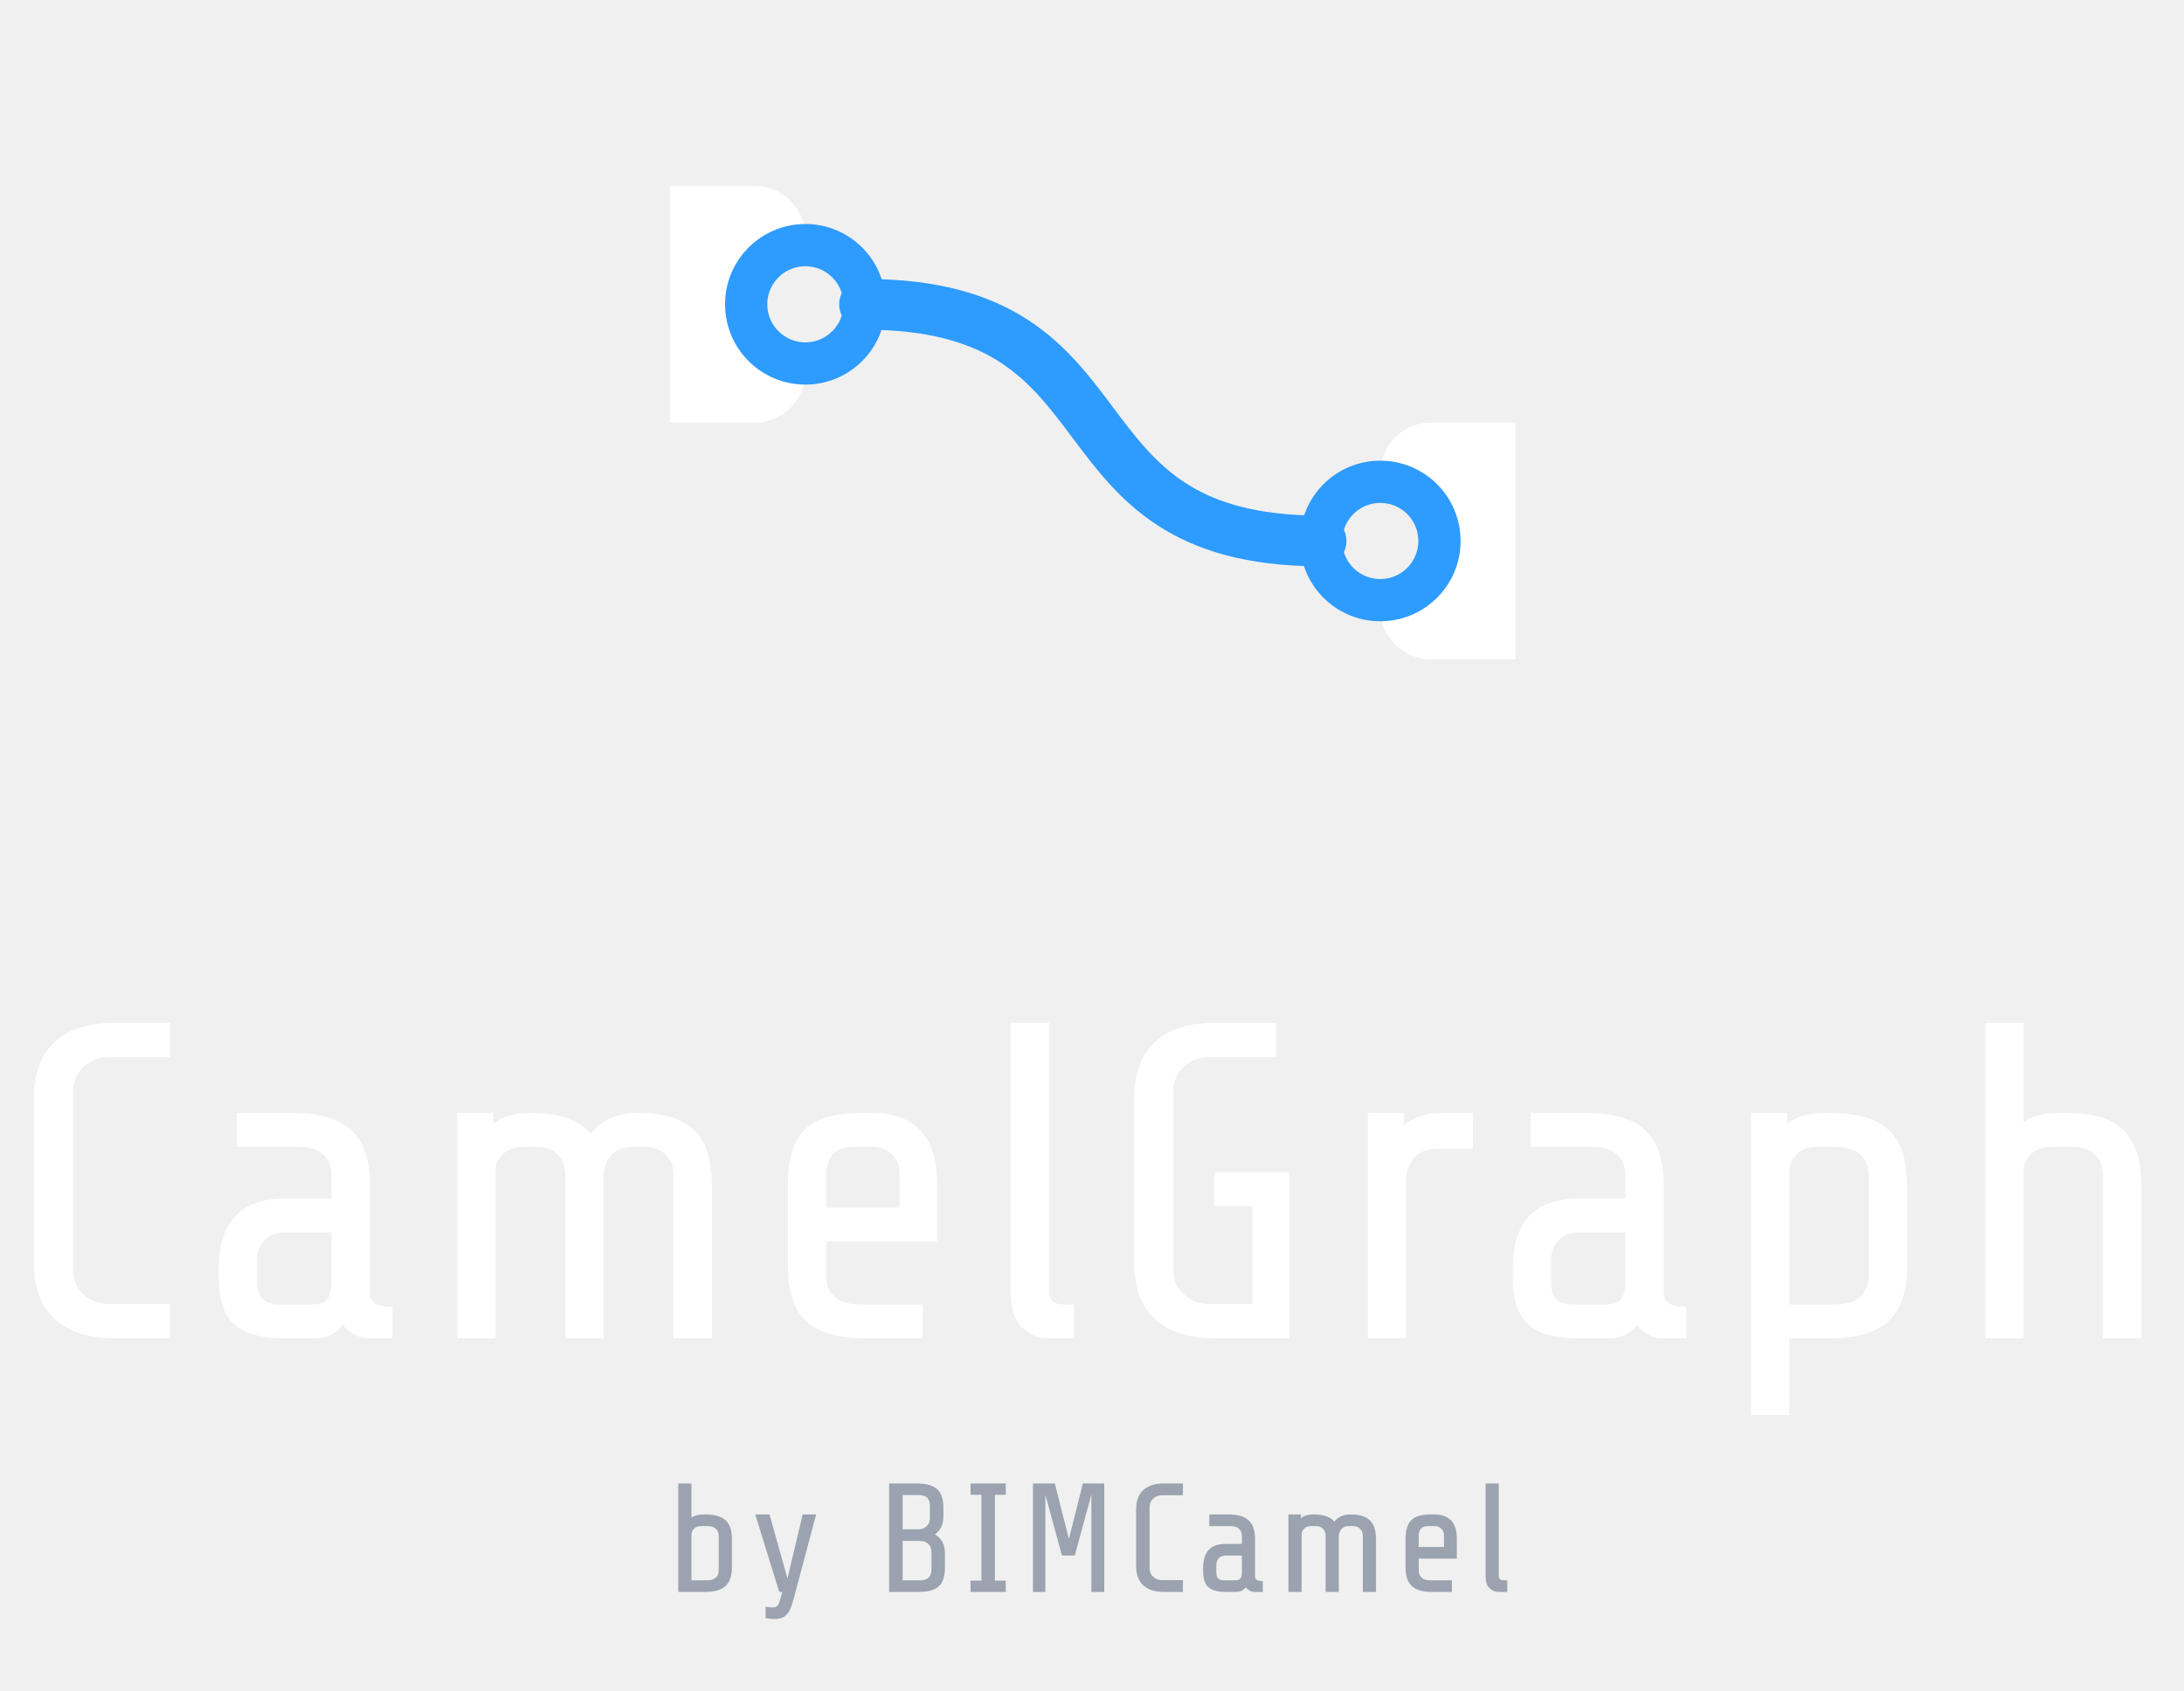
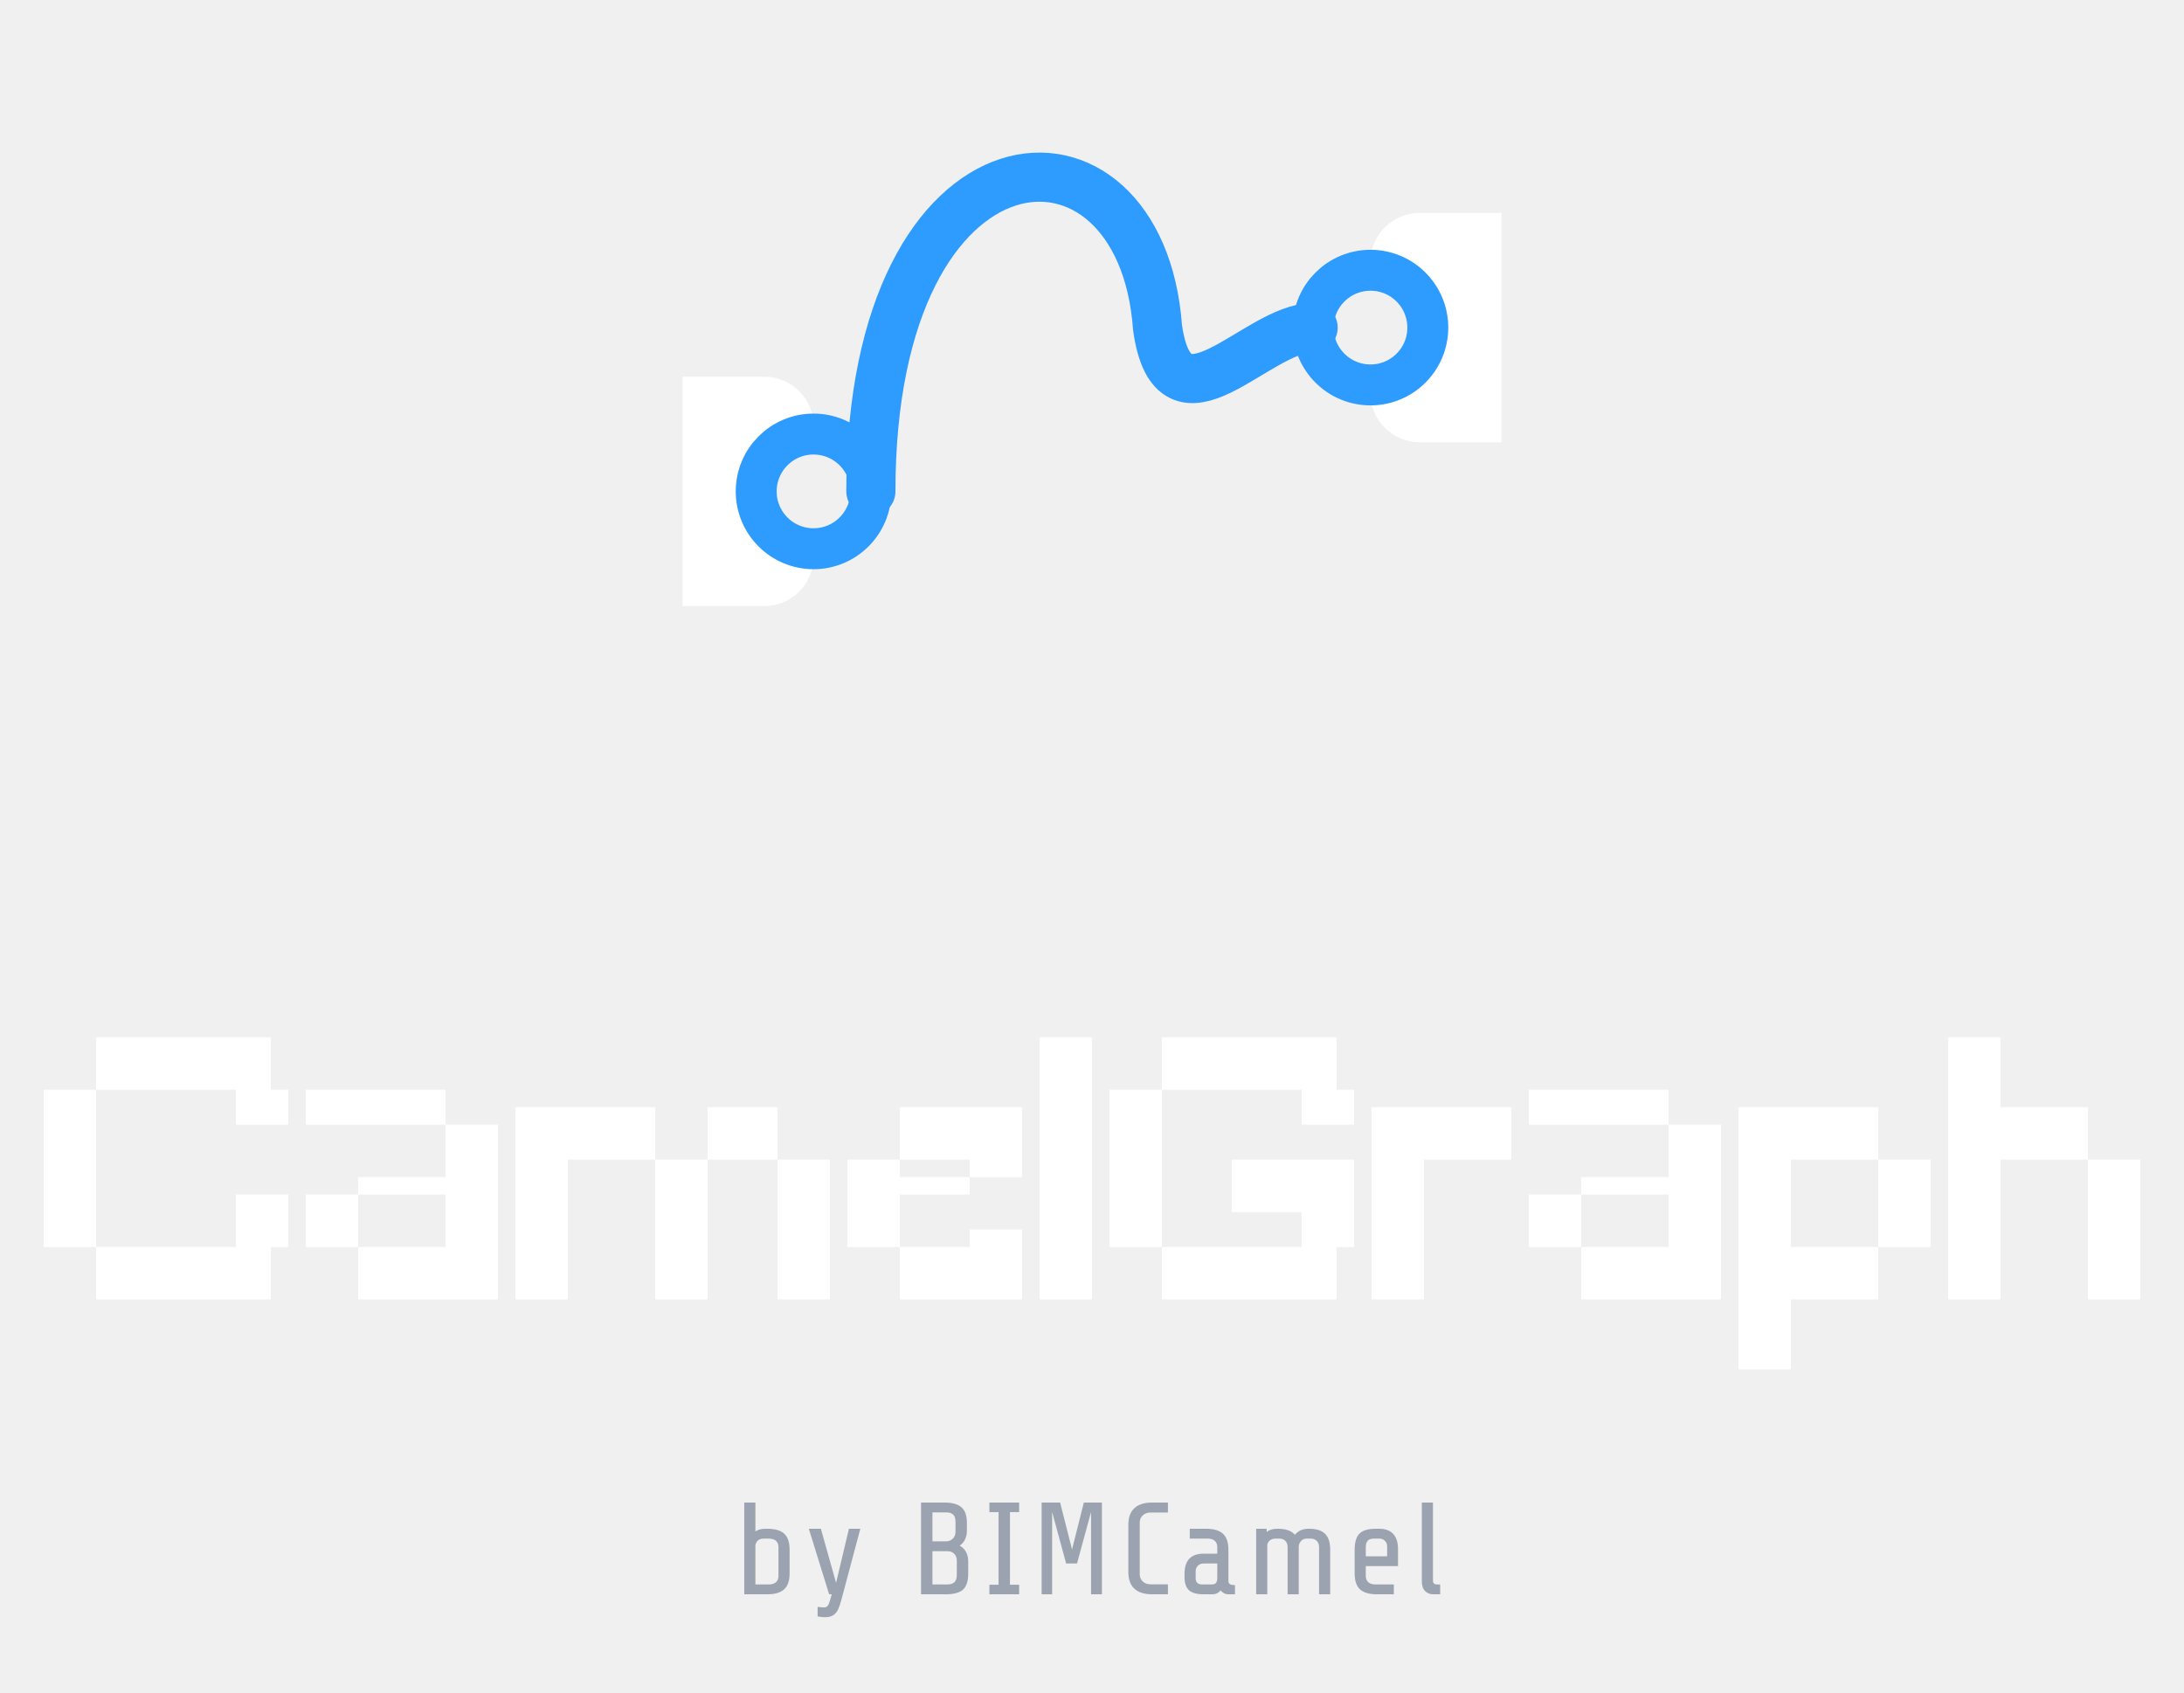
- <svg xmlns="http://www.w3.org/2000/svg" viewBox="0 0 310 240" width="310" height="240">
-   <g transform="translate(95.116 0)">
-     <svg viewBox="0 0 100 100" width="120" height="120">
+ <svg xmlns="http://www.w3.org/2000/svg" viewBox="0 0 400 310" width="400" height="310">
+   <g transform="translate(125.0 0)">
+     <svg viewBox="0 0 100 100" width="150" height="150">
      <defs>
        <clipPath id="c">
          <rect width="100" height="100" />
        </clipPath>
      </defs>
      <g clip-path="url(#c)">
        <g>
-           <path d="M-6 22 h16 a6 6 0 0 1 6 6 v3.5 a4.5 4.5 0 0 0 0 9.0 v3.5 a6 6 0 0 1 -6 6 h-16 z" fill="#FFFFFF" />
-           <path d="M106 50 h-16 a6 6 0 0 0 -6 6 v3.5 a4.5 4.5 0 0 1 0 9.0 v3.5 a6 6 0 0 0 6 6 h16 z" fill="#FFFFFF" />
-           <path d="M23.0 36.0 C56 36.0 44 64.0 77.0 64.0" fill="none" stroke="#2E9BFF" stroke-width="6" stroke-linecap="round" />
-           <circle cx="16.0" cy="36.0" r="7.0" fill="none" stroke="#2E9BFF" stroke-width="5.0" />
-           <circle cx="84.0" cy="64.0" r="7.0" fill="none" stroke="#2E9BFF" stroke-width="5.0" />
+           <path d="M-6 46 h16 a6 6 0 0 1 6 6 v3.5 a4.5 4.5 0 0 0 0 9.0 v3.5 a6 6 0 0 1 -6 6 h-16 z" fill="#FFFFFF" />
+           <path d="M106 26 h-16 a6 6 0 0 0 -6 6 v3.5 a4.5 4.5 0 0 1 0 9.0 v3.5 a6 6 0 0 0 6 6 h16 z" fill="#FFFFFF" />
+           <path d="M23 60 C23 14 56 12 58 40 C60 54 70 40 77 40" fill="none" stroke="#2E9BFF" stroke-width="6" stroke-linecap="round" />
+           <circle cx="16.0" cy="60.0" r="7.0" fill="none" stroke="#2E9BFF" stroke-width="5.0" />
+           <circle cx="84.0" cy="40.0" r="7.0" fill="none" stroke="#2E9BFF" stroke-width="5.0" />
        </g>
      </g>
    </svg>
  </g>
-   <path transform="translate(0.0 190)" d="M4.8 -10.88V-33.92Q4.8 -39.36 7.776 -42.08Q10.752 -44.8 16.32 -44.8H24.128V-39.936H15.68Q13.312 -39.936 11.84 -38.528Q10.368 -37.12 10.368 -35.136V-9.664Q10.368 -7.68 11.84 -6.272Q13.312 -4.864 15.68 -4.864H24.128V0.0H16.32Q10.752 0.0 7.776 -2.72Q4.8 -5.44 4.8 -10.88ZM48.668 -1.92Q47.196 0.0 44.764 0.0H40.348Q35.484 0.0 33.276 -1.952Q31.068 -3.904 31.068 -8.64V-9.92Q31.068 -19.84 40.412 -19.84H47.068V-23.04Q47.068 -25.024 45.852 -26.112Q44.636 -27.2 42.268 -27.2H33.628V-32.0H41.628Q47.196 -32.0 49.852 -29.568Q52.508 -27.136 52.508 -21.76V-6.4Q52.508 -5.44 53.244 -4.96Q53.98 -4.48 55.708 -4.48V0.0H52.188Q51.356 0.0 50.364 -0.512Q49.372 -1.024 48.668 -1.92ZM47.068 -8.0V-15.04H40.348Q38.684 -15.04 37.596 -13.952Q36.508 -12.864 36.508 -11.2V-8.0Q36.508 -6.336 37.276 -5.568Q38.044 -4.8 39.708 -4.8H44.124Q46.044 -4.8 46.556 -5.696Q47.068 -6.592 47.068 -8.0ZM64.888 -32.0H70.008V-30.464Q71.992 -32.0 75.128 -32.0H75.512Q81.336 -32.0 83.832 -29.056Q86.2 -32.0 90.424 -32.0H90.808Q95.992 -32.0 98.52 -29.568Q101.048 -27.136 101.048 -21.76V0.0H95.608V-23.04Q95.608 -24.96 94.488 -26.08Q93.368 -27.2 91.448 -27.2H89.784Q87.8 -27.2 86.808 -26.016Q85.816 -24.832 85.688 -23.488V0.0H80.248V-23.04Q80.248 -24.96 79.16 -26.08Q78.072 -27.2 76.152 -27.2H74.488Q72.44 -27.2 71.384 -26.144Q70.328 -25.088 70.328 -23.872V0.0H64.888ZM111.828 -10.24V-21.76Q111.828 -27.264 114.196 -29.632Q116.564 -32.0 122.068 -32.0H123.796Q128.34 -32.0 130.676 -29.472Q133.012 -26.944 133.012 -22.08V-13.76H117.268V-8.96Q117.268 -6.976 118.484 -5.888Q119.7 -4.8 122.068 -4.8H130.964V0.0H122.708Q117.076 0.0 114.452 -2.4Q111.828 -4.8 111.828 -10.24ZM127.7 -18.56V-23.36Q127.7 -25.024 126.612 -26.112Q125.524 -27.2 123.86 -27.2H121.428Q119.124 -27.2 118.196 -26.144Q117.268 -25.088 117.268 -23.04V-18.56ZM143.472 -6.4V-44.8H148.912V-6.72Q148.912 -5.696 149.424 -5.248Q149.936 -4.8 151.152 -4.8H152.432V0.0H148.912Q146.736 0.0 145.104 -1.536Q143.472 -3.072 143.472 -6.4ZM160.972 -10.88V-33.92Q160.972 -39.36 163.948 -42.08Q166.924 -44.8 172.492 -44.8H181.132V-39.936H171.852Q169.484 -39.936 168.012 -38.528Q166.54 -37.12 166.54 -35.136V-9.664Q166.54 -7.68 168.012 -6.272Q169.484 -4.864 171.852 -4.864H177.74V-18.752H172.364V-23.552H183.052V0.0H172.492Q166.924 0.0 163.948 -2.72Q160.972 -5.44 160.972 -10.88ZM194.152 -32.0H199.272V-30.272Q201.384 -32.0 204.392 -32.0H209.064V-26.88H203.752Q201.64 -26.88 200.616 -25.472Q199.592 -24.064 199.592 -22.72V0.0H194.152ZM232.324 -1.92Q230.852 0.0 228.42 0.0H224.004Q219.14 0.0 216.932 -1.952Q214.724 -3.904 214.724 -8.64V-9.92Q214.724 -19.84 224.068 -19.84H230.724V-23.04Q230.724 -25.024 229.508 -26.112Q228.292 -27.2 225.924 -27.2H217.284V-32.0H225.284Q230.852 -32.0 233.508 -29.568Q236.164 -27.136 236.164 -21.76V-6.4Q236.164 -5.44 236.9 -4.96Q237.636 -4.48 239.364 -4.48V0.0H235.844Q235.012 0.0 234.02 -0.512Q233.028 -1.024 232.324 -1.92ZM230.724 -8.0V-15.04H224.004Q222.34 -15.04 221.252 -13.952Q220.164 -12.864 220.164 -11.2V-8.0Q220.164 -6.336 220.932 -5.568Q221.7 -4.8 223.364 -4.8H227.78Q229.7 -4.8 230.212 -5.696Q230.724 -6.592 230.724 -8.0ZM248.544 -32.0H253.664V-30.464Q255.648 -32.0 258.784 -32.0H259.808Q265.44 -32.0 268.064 -29.6Q270.688 -27.2 270.688 -21.76V-10.24Q270.688 -4.864 268.032 -2.432Q265.376 0.0 259.808 0.0H253.984V10.88H248.544ZM253.984 -23.68V-4.8H260.448Q262.816 -4.8 264.032 -5.888Q265.248 -6.976 265.248 -8.96V-23.04Q265.248 -25.024 264.032 -26.112Q262.816 -27.2 260.448 -27.2H258.144Q256.032 -27.2 255.008 -26.08Q253.984 -24.96 253.984 -23.68ZM281.788 -44.8H287.228V-30.72Q289.148 -32.0 292.028 -32.0H293.692Q298.876 -32.0 301.404 -29.568Q303.932 -27.136 303.932 -21.76V0.0H298.492V-23.04Q298.492 -24.96 297.372 -26.08Q296.252 -27.2 294.332 -27.2H291.388Q289.34 -27.2 288.284 -26.144Q287.228 -25.088 287.228 -23.872V0.0H281.788Z" fill="#FFFFFF" />
-   <path transform="translate(94.517 226)" d="M5.632 0.0H1.76V-15.4H3.63V-10.56Q4.29 -11.0 5.28 -11.0H5.632Q7.568 -11.0 8.47 -10.175Q9.372 -9.35 9.372 -7.48V-3.52Q9.372 -1.672 8.459 -0.836Q7.546 0.0 5.632 0.0ZM3.63 -8.14V-1.65H5.852Q6.666 -1.65 7.084 -2.024Q7.502 -2.398 7.502 -3.08V-7.92Q7.502 -8.602 7.084 -8.976Q6.666 -9.35 5.852 -9.35H5.06Q4.334 -9.35 3.982 -8.965Q3.63 -8.58 3.63 -8.14ZM15.41 3.85Q14.948 3.85 14.156 3.718V2.112Q14.772 2.2 15.3 2.2Q15.916 2.2 16.18 1.21L16.532 0.0H16.092L12.682 -11.0H14.706L17.258 -1.914L19.414 -11.0H21.328L18.138 0.968Q17.874 1.958 17.588 2.563Q17.302 3.168 16.785 3.509Q16.268 3.85 15.41 3.85ZM35.868 0.0H31.688V-15.4H35.604Q37.562 -15.4 38.475 -14.608Q39.388 -13.816 39.388 -11.968V-10.714Q39.388 -9.02 38.178 -8.162Q39.608 -7.37 39.608 -5.456V-3.476Q39.608 -1.584 38.739 -0.792Q37.87 0.0 35.868 0.0ZM35.868 -13.75H33.602V-8.888H35.868Q36.55 -8.888 37.012 -9.328Q37.474 -9.768 37.474 -10.494V-12.166Q37.474 -13.002 37.089 -13.376Q36.704 -13.75 35.868 -13.75ZM36.088 -7.238H33.602V-1.65H36.066Q36.902 -1.65 37.298 -2.035Q37.694 -2.42 37.694 -3.256V-5.654Q37.694 -6.38 37.254 -6.809Q36.814 -7.238 36.088 -7.238ZM43.248 0.0V-1.606H44.788V-13.794H43.248V-15.4H48.242V-13.794H46.702V-1.606H48.242V0.0ZM60.396 0.0V-13.816L58.042 -5.17H56.216L53.862 -13.816V0.0H52.102V-15.4H55.204L57.206 -7.524L59.186 -15.4H62.222V0.0ZM66.742 -3.74V-11.66Q66.742 -13.53 67.765 -14.465Q68.788 -15.4 70.702 -15.4H73.386V-13.728H70.482Q69.668 -13.728 69.162 -13.244Q68.656 -12.76 68.656 -12.078V-3.322Q68.656 -2.64 69.162 -2.156Q69.668 -1.672 70.482 -1.672H73.386V0.0H70.702Q68.788 0.0 67.765 -0.935Q66.742 -1.87 66.742 -3.74ZM82.306 -0.66Q81.8 0.0 80.964 0.0H79.446Q77.774 0.0 77.015 -0.671Q76.256 -1.342 76.256 -2.97V-3.41Q76.256 -6.82 79.468 -6.82H81.756V-7.92Q81.756 -8.602 81.338 -8.976Q80.92 -9.35 80.106 -9.35H77.136V-11.0H79.886Q81.8 -11.0 82.713 -10.164Q83.626 -9.328 83.626 -7.48V-2.2Q83.626 -1.87 83.879 -1.705Q84.132 -1.54 84.726 -1.54V0.0H83.516Q83.23 0.0 82.889 -0.176Q82.548 -0.352 82.306 -0.66ZM81.756 -2.75V-5.17H79.446Q78.874 -5.17 78.5 -4.796Q78.126 -4.422 78.126 -3.85V-2.75Q78.126 -2.178 78.39 -1.914Q78.654 -1.65 79.226 -1.65H80.744Q81.404 -1.65 81.58 -1.958Q81.756 -2.266 81.756 -2.75ZM88.366 -11.0H90.126V-10.472Q90.808 -11.0 91.886 -11.0H92.018Q94.02 -11.0 94.878 -9.988Q95.692 -11.0 97.144 -11.0H97.276Q99.058 -11.0 99.927 -10.164Q100.796 -9.328 100.796 -7.48V0.0H98.926V-7.92Q98.926 -8.58 98.541 -8.965Q98.156 -9.35 97.496 -9.35H96.924Q96.242 -9.35 95.901 -8.943Q95.56 -8.536 95.516 -8.074V0.0H93.646V-7.92Q93.646 -8.58 93.272 -8.965Q92.898 -9.35 92.238 -9.35H91.666Q90.962 -9.35 90.599 -8.987Q90.236 -8.624 90.236 -8.206V0.0H88.366ZM104.986 -3.52V-7.48Q104.986 -9.372 105.8 -10.186Q106.614 -11.0 108.506 -11.0H109.1Q110.662 -11.0 111.465 -10.131Q112.268 -9.262 112.268 -7.59V-4.73H106.856V-3.08Q106.856 -2.398 107.274 -2.024Q107.692 -1.65 108.506 -1.65H111.564V0.0H108.726Q106.79 0.0 105.888 -0.825Q104.986 -1.65 104.986 -3.52ZM110.442 -6.38V-8.03Q110.442 -8.602 110.068 -8.976Q109.694 -9.35 109.122 -9.35H108.286Q107.494 -9.35 107.175 -8.987Q106.856 -8.624 106.856 -7.92V-6.38ZM116.348 -2.2V-15.4H118.218V-2.31Q118.218 -1.958 118.394 -1.804Q118.57 -1.65 118.988 -1.65H119.428V0.0H118.218Q117.47 0.0 116.909 -0.528Q116.348 -1.056 116.348 -2.2Z" fill="#9AA3AF" />
+   <path transform="translate(8.0 238)" d="M9.6 -48h32v9.6h-32zM182.4 -48h9.6v48h-9.6zM204.8 -48h32v9.6h-32zM348.8 -48h9.6v48h-9.6zM0 -38.4h9.6v28.8h-9.6zM35.2 -38.4h9.6v6.4h-9.6zM48 -38.4h25.6v6.4h-25.6zM195.2 -38.4h9.6v28.8h-9.6zM230.4 -38.4h9.6v6.4h-9.6zM272 -38.4h25.6v6.4h-25.6zM86.4 -35.2h25.6v9.6h-25.6zM121.6 -35.2h12.8v9.6h-12.8zM156.8 -35.2h22.4v9.6h-22.4zM243.2 -35.2h25.6v9.6h-25.6zM310.4 -35.2h25.6v9.6h-25.6zM358.4 -35.2h16v9.6h-16zM73.6 -32h9.6v32h-9.6zM297.6 -32h9.6v32h-9.6zM86.4 -25.6h9.6v25.6h-9.6zM112 -25.6h9.6v25.6h-9.6zM134.4 -25.6h9.6v25.6h-9.6zM147.2 -25.6h9.6v16h-9.6zM169.6 -25.6h9.6v3.2h-9.6zM217.6 -25.6h22.4v9.6h-22.4zM243.2 -25.6h9.6v25.6h-9.6zM310.4 -25.6h9.6v38.4h-9.6zM336 -25.6h9.6v16h-9.6zM374.4 -25.6h9.6v25.6h-9.6zM57.6 -22.4h16v3.2h-16zM156.8 -22.4h12.8v3.2h-12.8zM281.6 -22.4h16v3.2h-16zM35.2 -19.2h9.6v9.6h-9.6zM48 -19.2h9.6v9.6h-9.6zM272 -19.2h9.6v9.6h-9.6zM230.4 -16h9.6v6.4h-9.6zM169.6 -12.8h9.6v12.8h-9.6zM9.6 -9.6h32v9.6h-32zM57.6 -9.6h16v9.6h-16zM156.8 -9.6h12.8v9.6h-12.8zM204.8 -9.6h32v9.6h-32zM281.6 -9.6h16v9.6h-16zM320 -9.6h16v9.6h-16z" fill="#FFFFFF" />
+   <path transform="translate(134.392 292)" d="M6.144 0.0H1.92V-16.8H3.96V-11.52Q4.68 -12.0 5.76 -12.0H6.144Q8.256 -12.0 9.24 -11.1Q10.224 -10.2 10.224 -8.16V-3.84Q10.224 -1.824 9.228 -0.912Q8.232 0.0 6.144 0.0ZM3.96 -8.88V-1.8H6.384Q7.272 -1.8 7.728 -2.208Q8.184 -2.616 8.184 -3.36V-8.64Q8.184 -9.384 7.728 -9.792Q7.272 -10.2 6.384 -10.2H5.52Q4.728 -10.2 4.344 -9.78Q3.96 -9.36 3.96 -8.88ZM16.72 4.2Q16.216 4.2 15.352 4.056V2.304Q16.024 2.4 16.6 2.4Q17.272 2.4 17.56 1.32L17.944 0.0H17.464L13.744 -12.0H15.952L18.736 -2.088L21.088 -12.0H23.176L19.696 1.056Q19.408 2.136 19.096 2.796Q18.784 3.456 18.22 3.828Q17.656 4.2 16.72 4.2ZM38.856 0.0H34.296V-16.8H38.568Q40.704 -16.8 41.7 -15.936Q42.696 -15.072 42.696 -13.056V-11.688Q42.696 -9.84 41.376 -8.904Q42.936 -8.04 42.936 -5.952V-3.792Q42.936 -1.728 41.988 -0.864Q41.04 0.0 38.856 0.0ZM38.856 -15.0H36.384V-9.696H38.856Q39.6 -9.696 40.104 -10.176Q40.608 -10.656 40.608 -11.448V-13.272Q40.608 -14.184 40.188 -14.592Q39.768 -15.0 38.856 -15.0ZM39.096 -7.896H36.384V-1.8H39.072Q39.984 -1.8 40.416 -2.22Q40.848 -2.64 40.848 -3.552V-6.168Q40.848 -6.96 40.368 -7.428Q39.888 -7.896 39.096 -7.896ZM46.816 0.0V-1.752H48.496V-15.048H46.816V-16.8H52.264V-15.048H50.584V-1.752H52.264V0.0ZM65.432 0.0V-15.072L62.864 -5.64H60.872L58.304 -15.072V0.0H56.384V-16.8H59.768L61.952 -8.208L64.112 -16.8H67.424V0.0ZM72.264 -4.08V-12.72Q72.264 -14.76 73.38 -15.78Q74.496 -16.8 76.584 -16.8H79.512V-14.976H76.344Q75.456 -14.976 74.904 -14.448Q74.352 -13.92 74.352 -13.176V-3.624Q74.352 -2.88 74.904 -2.352Q75.456 -1.824 76.344 -1.824H79.512V0.0H76.584Q74.496 0.0 73.38 -1.02Q72.264 -2.04 72.264 -4.08ZM89.152 -0.72Q88.6 0.0 87.688 0.0H86.032Q84.208 0.0 83.38 -0.732Q82.552 -1.464 82.552 -3.24V-3.72Q82.552 -7.44 86.056 -7.44H88.552V-8.64Q88.552 -9.384 88.096 -9.792Q87.64 -10.2 86.752 -10.2H83.512V-12.0H86.512Q88.6 -12.0 89.596 -11.088Q90.592 -10.176 90.592 -8.16V-2.4Q90.592 -2.04 90.868 -1.86Q91.144 -1.68 91.792 -1.68V0.0H90.472Q90.16 0.0 89.788 -0.192Q89.416 -0.384 89.152 -0.72ZM88.552 -3.0V-5.64H86.032Q85.408 -5.64 85 -5.232Q84.592 -4.824 84.592 -4.2V-3.0Q84.592 -2.376 84.88 -2.088Q85.168 -1.8 85.792 -1.8H87.448Q88.168 -1.8 88.36 -2.136Q88.552 -2.472 88.552 -3.0ZM95.672 -12.0H97.592V-11.424Q98.336 -12.0 99.512 -12.0H99.656Q101.84 -12.0 102.776 -10.896Q103.664 -12.0 105.248 -12.0H105.392Q107.336 -12.0 108.284 -11.088Q109.232 -10.176 109.232 -8.16V0.0H107.192V-8.64Q107.192 -9.36 106.772 -9.78Q106.352 -10.2 105.632 -10.2H105.008Q104.264 -10.2 103.892 -9.756Q103.52 -9.312 103.472 -8.808V0.0H101.432V-8.64Q101.432 -9.36 101.024 -9.78Q100.616 -10.2 99.896 -10.2H99.272Q98.504 -10.2 98.108 -9.804Q97.712 -9.408 97.712 -8.952V0.0H95.672ZM113.712 -3.84V-8.16Q113.712 -10.224 114.6 -11.112Q115.488 -12.0 117.552 -12.0H118.2Q119.904 -12.0 120.78 -11.052Q121.656 -10.104 121.656 -8.28V-5.16H115.752V-3.36Q115.752 -2.616 116.208 -2.208Q116.664 -1.8 117.552 -1.8H120.888V0.0H117.792Q115.68 0.0 114.696 -0.9Q113.712 -1.8 113.712 -3.84ZM119.664 -6.96V-8.76Q119.664 -9.384 119.256 -9.792Q118.848 -10.2 118.224 -10.2H117.312Q116.448 -10.2 116.1 -9.804Q115.752 -9.408 115.752 -8.64V-6.96ZM126.016 -2.4V-16.8H128.056V-2.52Q128.056 -2.136 128.248 -1.968Q128.44 -1.8 128.896 -1.8H129.376V0.0H128.056Q127.24 0.0 126.628 -0.576Q126.016 -1.152 126.016 -2.4Z" fill="#9AA3AF" />
</svg>
